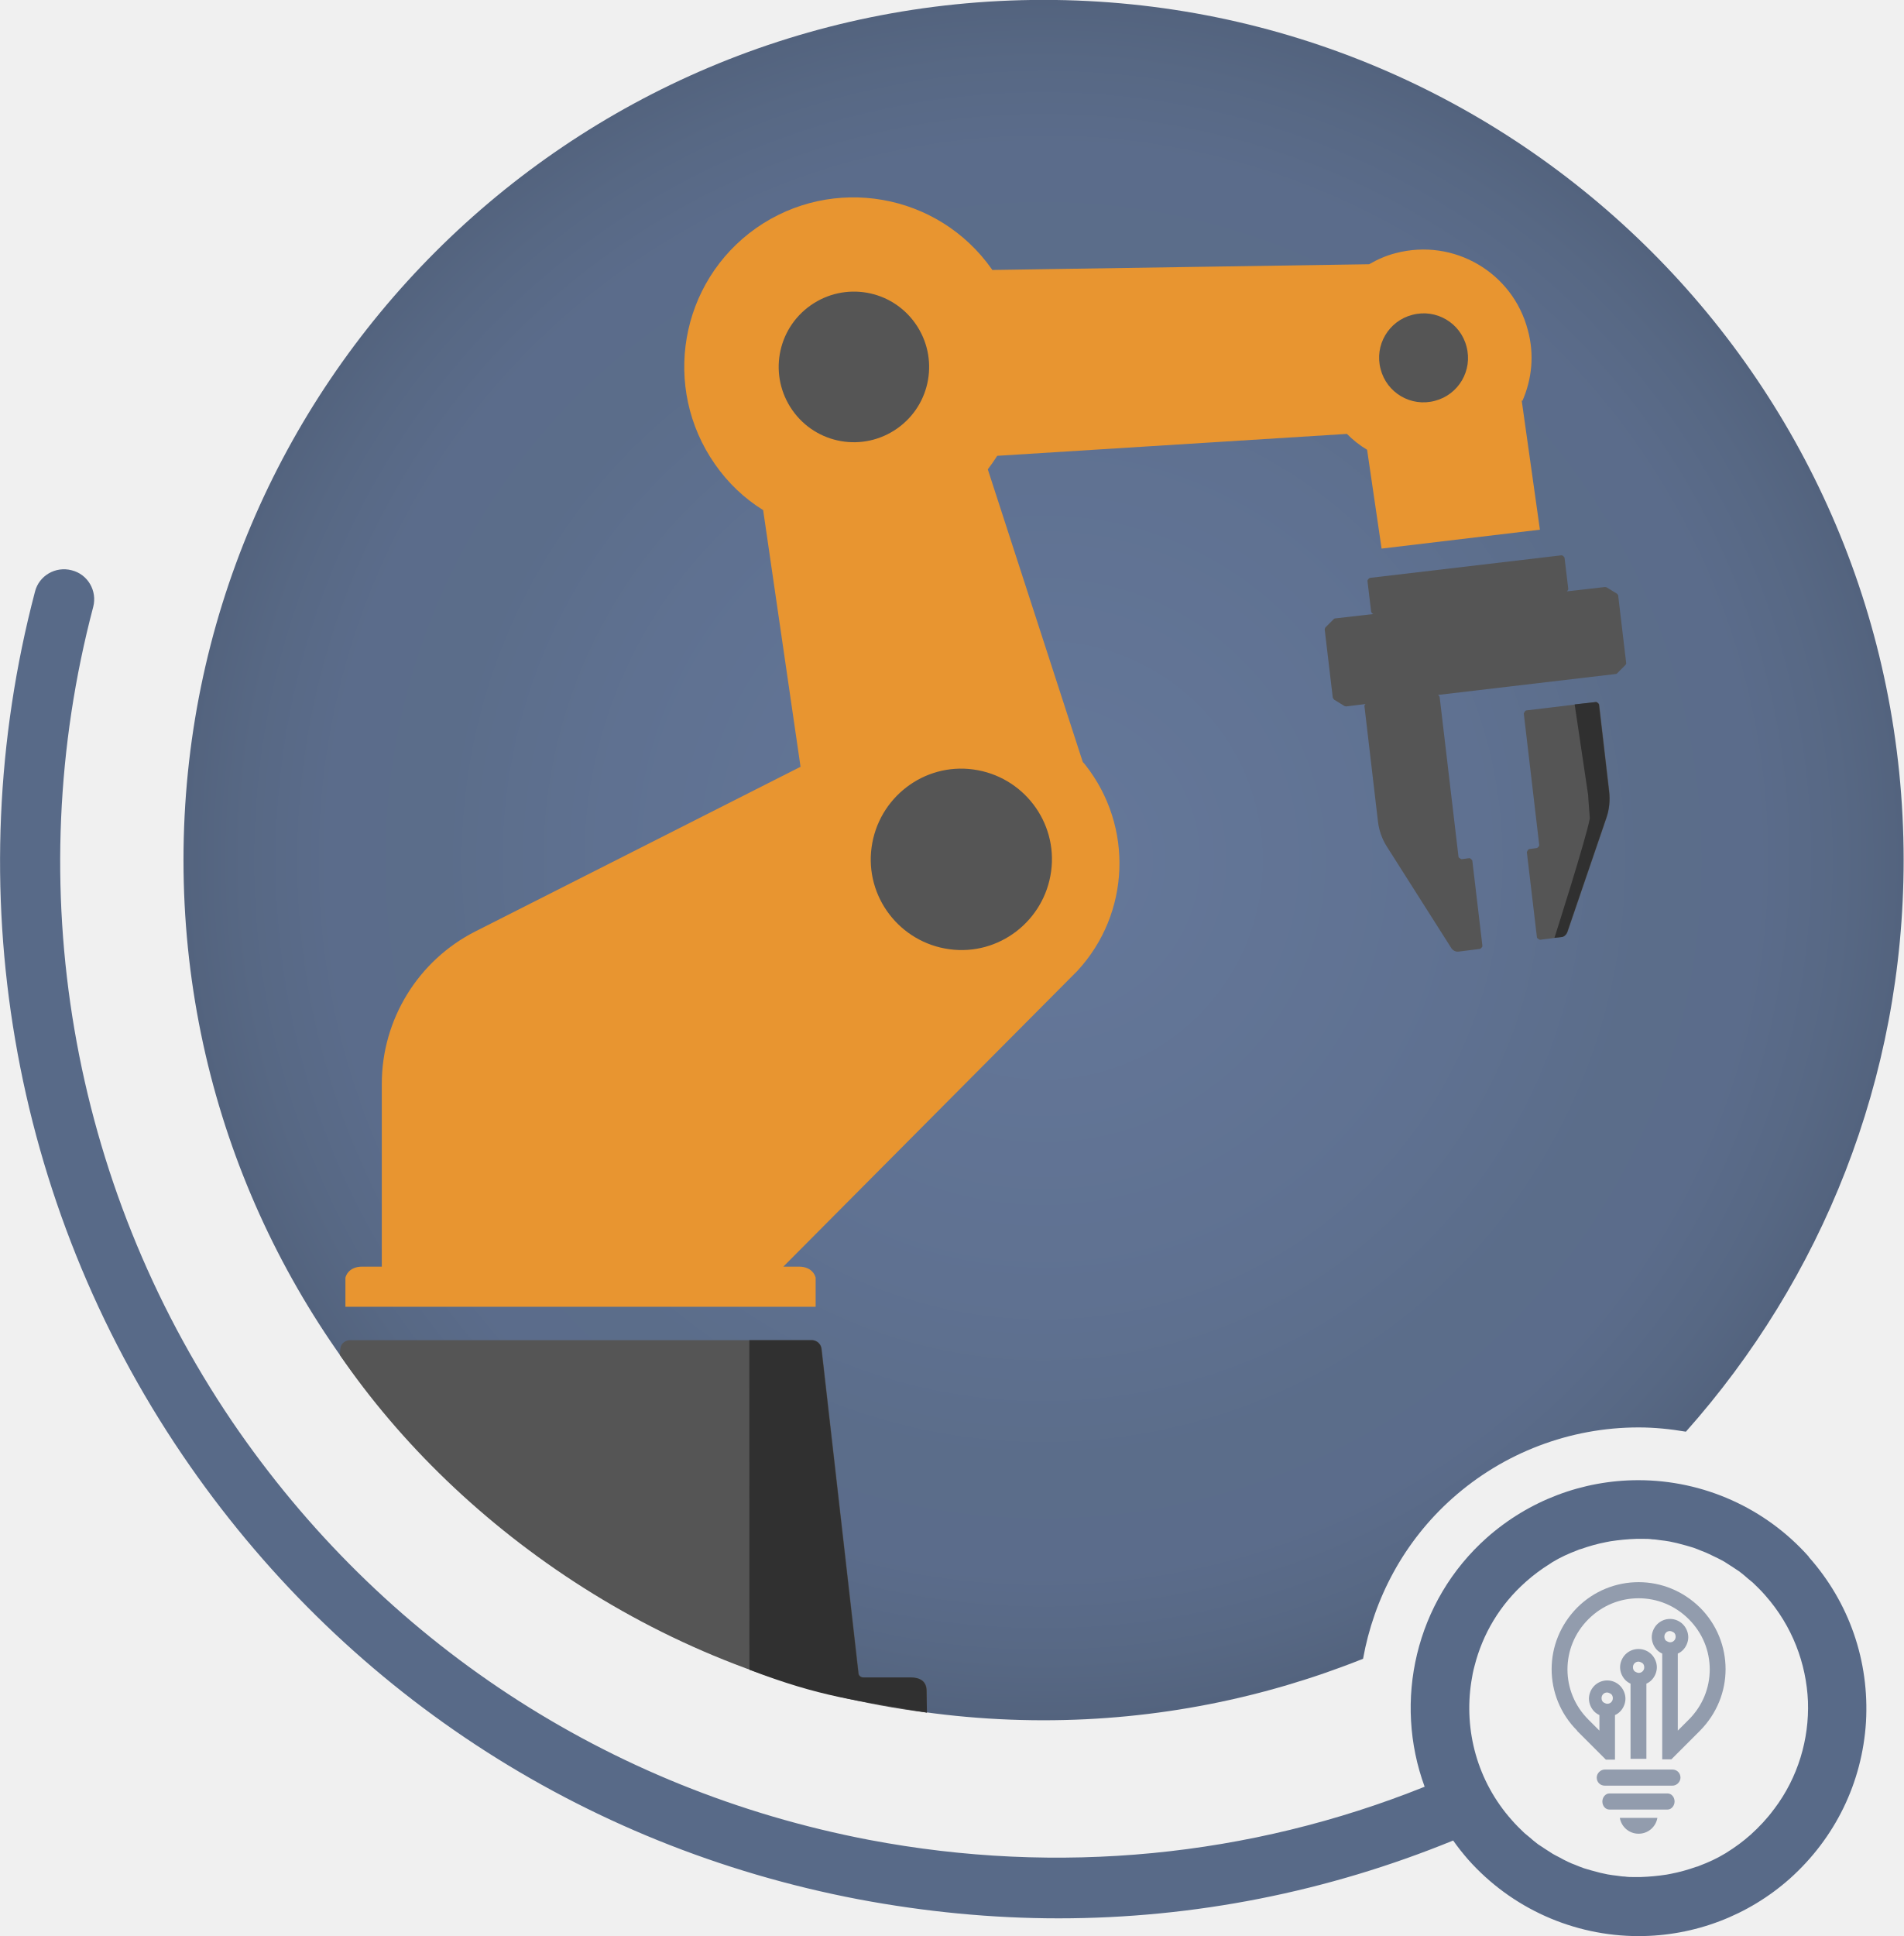
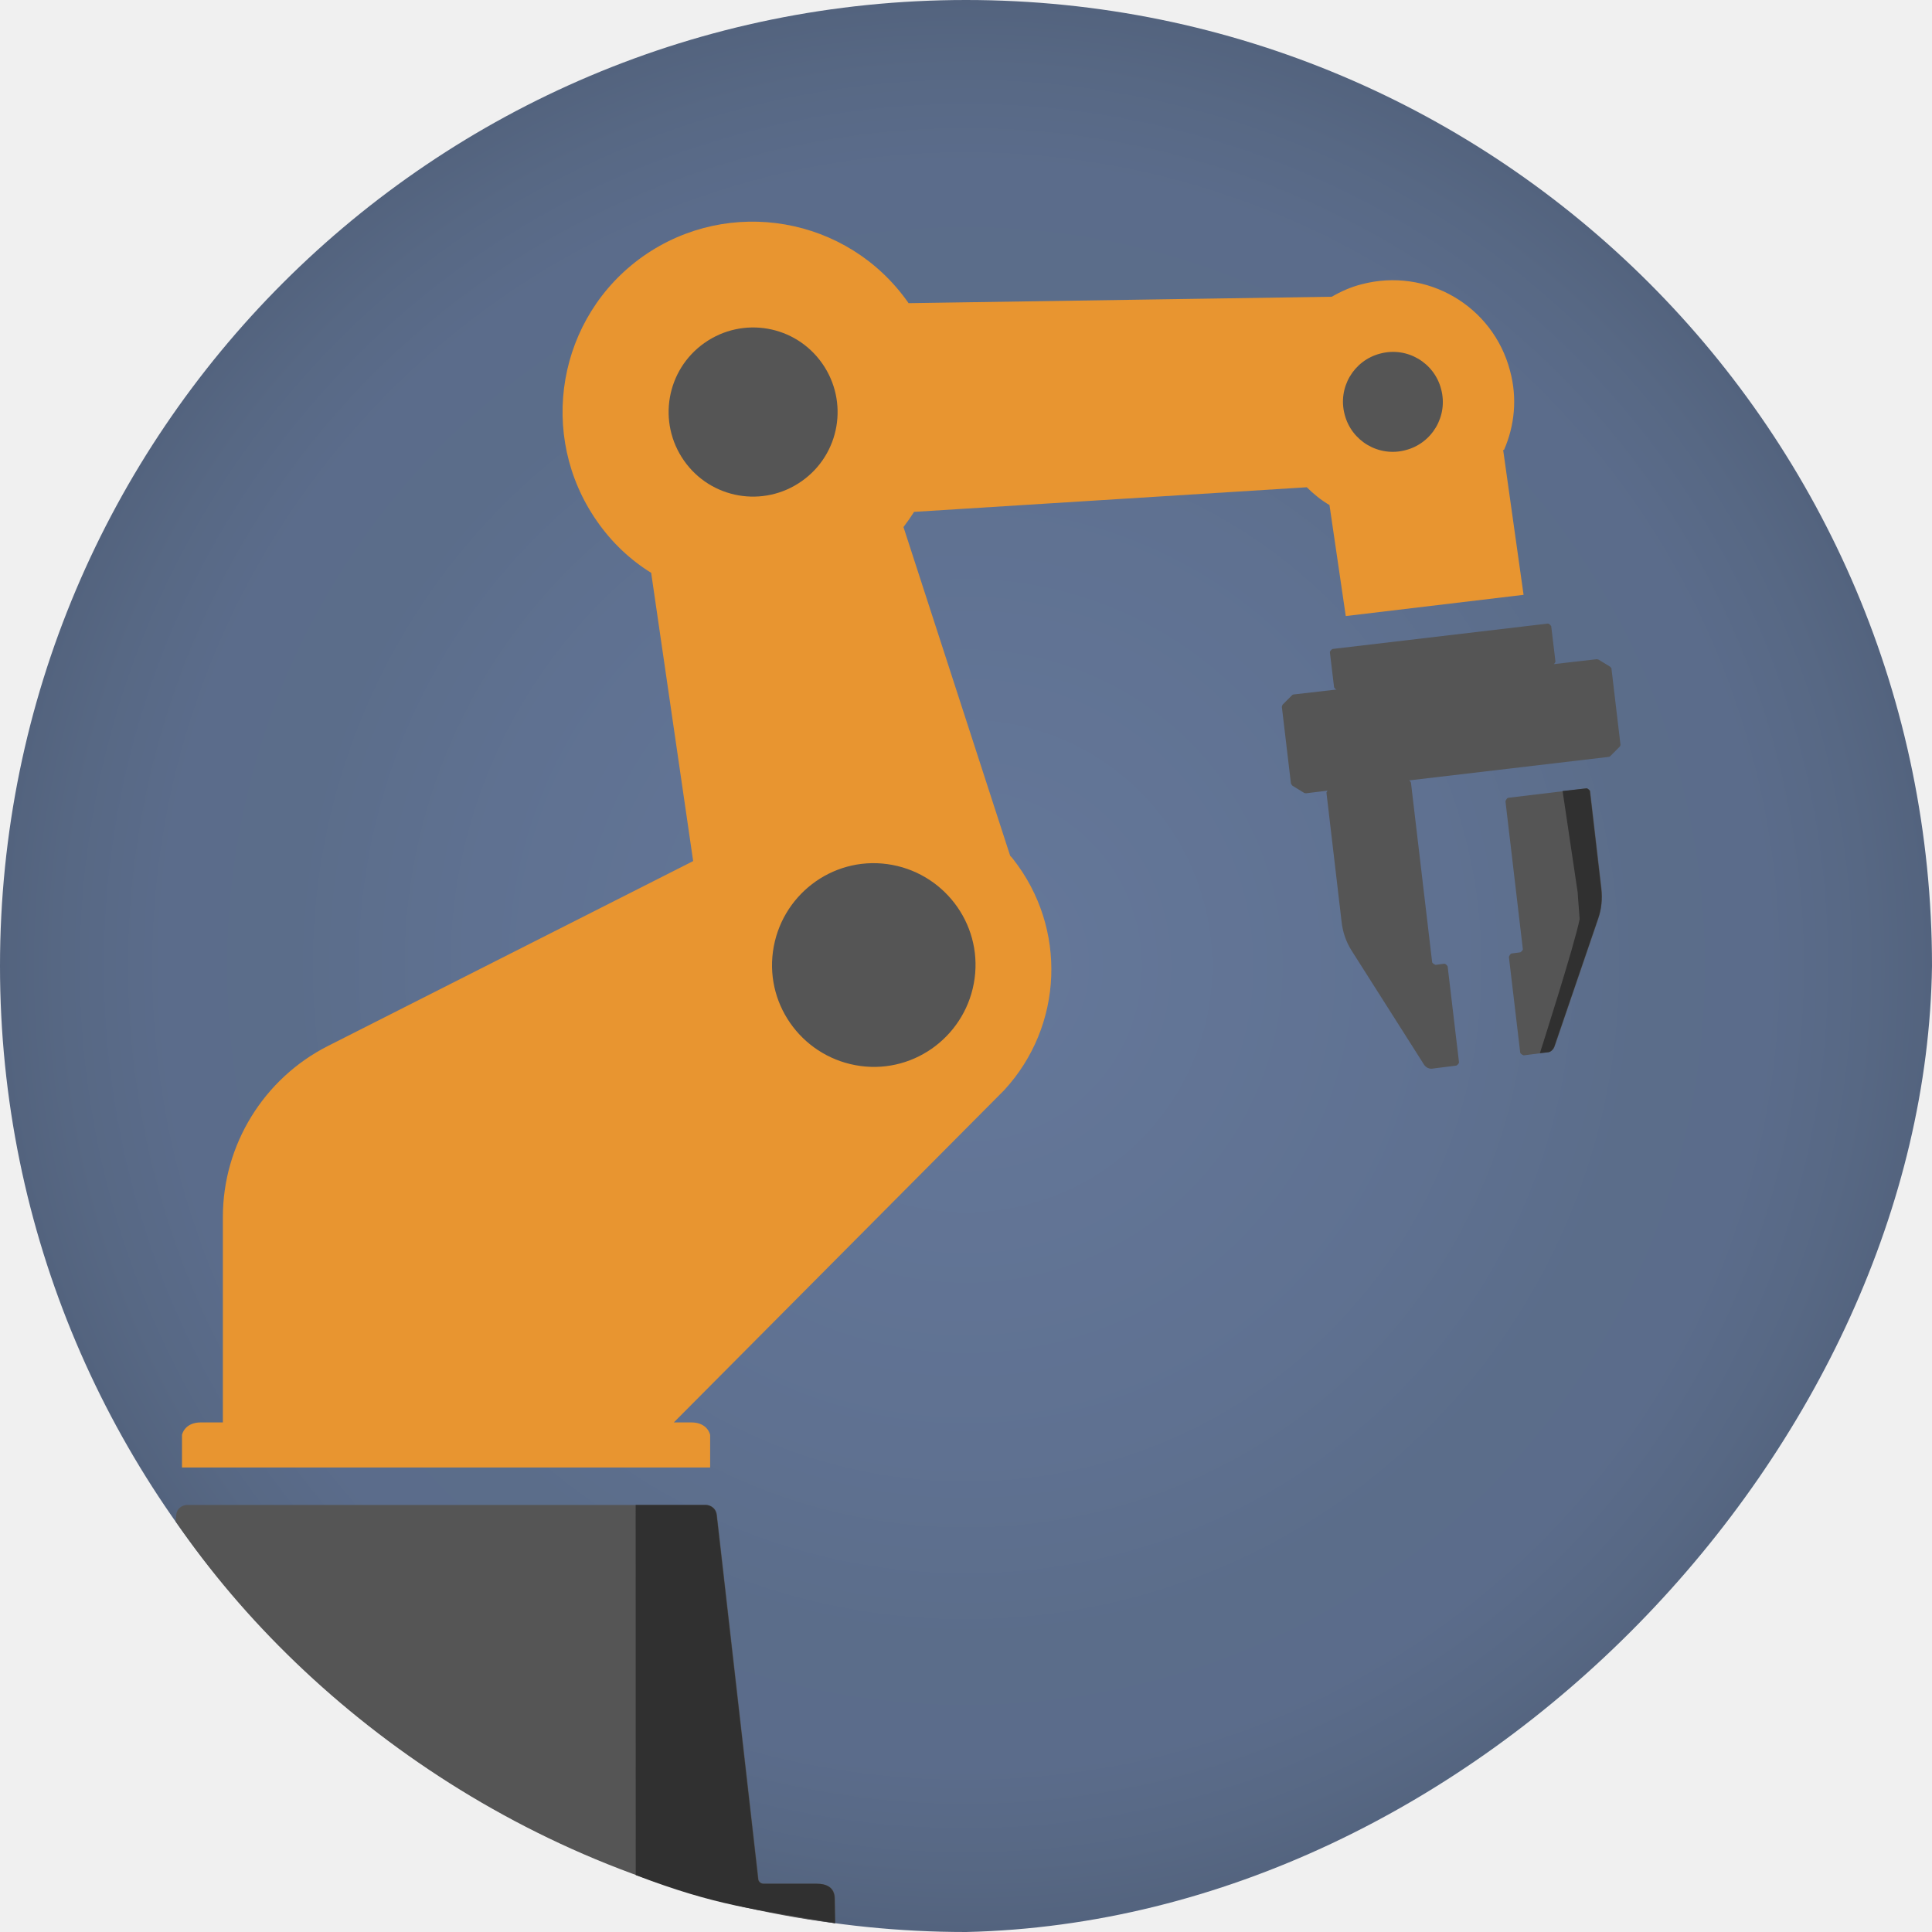
- <svg xmlns="http://www.w3.org/2000/svg" width="18.762mm" height="19.079mm" viewBox="0 0 18.762 19.079" version="1.1" id="svg43979">
-   <defs id="defs43976">
-     <radialGradient id="radial-gradient" cx="38.88" cy="32.04" fx="38.88" fy="32.04" r="32.04" gradientUnits="userSpaceOnUse" gradientTransform="matrix(0.2645833,0,0,0.2645833,187.596,273.512)">
-       <stop offset="0" stop-color="#1976d2" id="stop1154" style="stop-color:#65789a;stop-opacity:1" />
-       <stop offset=".51" stop-color="#1874d0" id="stop1156" style="stop-color:#5f7191;stop-opacity:1" />
-       <stop offset=".7" stop-color="#1871c9" id="stop1158" style="stop-color:#5b6d8a;stop-opacity:1" />
-       <stop offset=".83" stop-color="#166abd" id="stop1160" style="stop-color:#5b6c8b;stop-opacity:1" />
-       <stop offset=".93" stop-color="#1461ac" id="stop1162" style="stop-color:#576884;stop-opacity:1" />
-       <stop offset="1" stop-color="#13599e" id="stop1164" style="stop-color:#53637e;stop-opacity:1" />
+ <svg xmlns="http://www.w3.org/2000/svg" xmlns:xlink="http://www.w3.org/1999/xlink" id="artwork" viewBox="0 0 64.08 64.08" version="1.1" width="64.08" height="64.08">
+   <defs id="defs90021">
+     <style id="style90006">
+       .cls-1 {
+         fill: #0e4377;
+       }
+ 
+       .cls-1, .cls-2, .cls-3, .cls-4 {
+         stroke-width: 0px;
+       }
+ 
+       .cls-2 {
+         fill: #1976d2;
+       }
+ 
+       .cls-3 {
+         fill: #fff;
+       }
+ 
+       .cls-4 {
+         fill: url(#radial-gradient);
+       }
+     </style>
+     <radialGradient id="radial-gradient" cx="38.88" cy="32.04" fx="38.88" fy="32.04" r="32.04" gradientUnits="userSpaceOnUse">
+       <stop offset="0" stop-color="#1976d2" id="stop90008" />
+       <stop offset=".51" stop-color="#1874d0" id="stop90010" />
+       <stop offset=".7" stop-color="#1871c9" id="stop90012" />
+       <stop offset=".83" stop-color="#166abd" id="stop90014" />
+       <stop offset=".93" stop-color="#1461ac" id="stop90016" />
+       <stop offset="1" stop-color="#13599e" id="stop90018" />
+     </radialGradient>
+     <radialGradient id="radial-gradient-4" cx="38.88" cy="32.04" fx="38.88" fy="32.04" r="32.04" gradientUnits="userSpaceOnUse" gradientTransform="translate(-6.84)">
+       <stop offset="0" stop-color="#1976d2" id="stop1154" style="stop-color:#848dae;stop-opacity:1" />
+       <stop offset=".51" stop-color="#1874d0" id="stop1156" style="stop-color:#7e90aa;stop-opacity:1" />
+       <stop offset=".7" stop-color="#1871c9" id="stop1158" style="stop-color:#7183a2;stop-opacity:1" />
+       <stop offset=".83" stop-color="#166abd" id="stop1160" style="stop-color:#637897;stop-opacity:1" />
+       <stop offset=".93" stop-color="#1461ac" id="stop1162" style="stop-color:#5d708e;stop-opacity:1" />
+       <stop offset="1" stop-color="#13599e" id="stop1164" style="stop-color:#586b88;stop-opacity:1" />
+     </radialGradient>
+     <radialGradient id="radial-gradient-8" cx="38.88" cy="32.04" fx="38.88" fy="32.04" r="32.04" gradientUnits="userSpaceOnUse" gradientTransform="translate(-6.84)" xlink:href="#radial-gradient-4">
+       <stop offset="0" stop-color="#1976d2" id="stop1154-8" style="stop-color:#929fb7;stop-opacity:1" />
+       <stop offset=".51" stop-color="#1874d0" id="stop1156-9" style="stop-color:#8494ae;stop-opacity:1" />
+       <stop offset=".7" stop-color="#1871c9" id="stop1158-1" style="stop-color:#7887a6;stop-opacity:1" />
+       <stop offset=".83" stop-color="#166abd" id="stop1160-7" style="stop-color:#6e7fa0;stop-opacity:1" />
+       <stop offset=".93" stop-color="#1461ac" id="stop1162-1" style="stop-color:#68809c;stop-opacity:1" />
+       <stop offset="1" stop-color="#13599e" id="stop1164-4" style="stop-color:#617294;stop-opacity:1" />
+     </radialGradient>
+     <radialGradient id="radial-gradient-0" cx="38.88" cy="32.04" fx="38.88" fy="32.04" r="32.04" gradientUnits="userSpaceOnUse" gradientTransform="translate(-6.84)">
+       <stop offset="0" stop-color="#1976d2" id="stop1154-4" style="stop-color:#65789a;stop-opacity:1" />
+       <stop offset=".51" stop-color="#1874d0" id="stop1156-7" style="stop-color:#5f7191;stop-opacity:1" />
+       <stop offset=".7" stop-color="#1871c9" id="stop1158-9" style="stop-color:#5b6d8a;stop-opacity:1" />
+       <stop offset=".83" stop-color="#166abd" id="stop1160-0" style="stop-color:#5b6c8b;stop-opacity:1" />
+       <stop offset=".93" stop-color="#1461ac" id="stop1162-10" style="stop-color:#576884;stop-opacity:1" />
+       <stop offset="1" stop-color="#13599e" id="stop1164-9" style="stop-color:#53637e;stop-opacity:1" />
    </radialGradient>
  </defs>
-   <g id="layer1" transform="translate(-187.5985,-273.512)">
-     <path class="cls-5" d="m 201.913,288.278 c 0.505,-0.45 1.159,-0.699 1.836,-0.699 v 0 c 0.156,0 0.312,0.016 0.466,0.042 1.333,-1.498 2.146,-3.471 2.146,-5.633 0,-4.683 -3.797,-8.477 -8.477,-8.477 -4.68,0 -8.477,3.794 -8.477,8.477 0,4.683 3.794,8.477 8.477,8.477 1.114,0 2.175,-0.217 3.149,-0.606 0.106,-0.59 0.4,-1.154 0.881,-1.582 z" id="path1195" style="fill:url(#radial-gradient);stroke-width:0px" />
-     <g id="g92492" transform="matrix(0.2735208,0,0,0.2699319,186.8022,273.1525)">
-       <path class="cls-4" d="m 57.771,15.966 c 0.34,-0.788 0.437,-1.687 0.194,-2.586 -0.546,-2.106 -2.671,-3.362 -4.758,-2.807 -0.34,0.086 -0.668,0.234 -0.959,0.406 l -13.583,0.209 c 0,0 0,-0.012 -0.012,-0.025 -1.942,-2.795 -5.742,-3.46 -8.497,-1.502 -2.756,1.97 -3.411,5.824 -1.481,8.619 0.473,0.69 1.068,1.256 1.736,1.675 l 1.347,9.371 -11.714,6.009 c -2.064,1.059 -3.375,3.214 -3.375,5.566 v 6.674 h -0.704 c -0.534,0 -0.607,0.406 -0.607,0.406 v 1.059 H 32.303 v -1.059 c 0,0 -0.073,-0.406 -0.607,-0.406 h -0.558 l 10.597,-10.799 c 1.906,-2.093 2.027,-5.27 0.291,-7.511 -0.024,-0.037 -0.061,-0.074 -0.097,-0.111 l -3.423,-10.688 c 0.121,-0.16 0.231,-0.32 0.34,-0.493 l 12.6,-0.8 c 0.219,0.222 0.461,0.419 0.728,0.579 l 0.522,3.608 5.705,-0.69 -0.656,-4.716 z" id="path1197" style="fill:#e89530;fill-opacity:1" />
-       <path class="cls-4" d="m 61.23,23.083 c 0,0 -0.024,-0.049 -0.049,-0.074 l -0.376,-0.234 c 0,0 -0.036,-0.012 -0.061,-0.012 L 59.373,22.923 c 0,0 0.061,-0.062 0.049,-0.099 l -0.134,-1.133 c 0,0 -0.049,-0.086 -0.109,-0.086 l -6.907,0.825 c 0,0 -0.085,0.049 -0.085,0.111 l 0.134,1.133 c 0,0 0.036,0.074 0.085,0.074 L 51.034,23.908 c 0,0 -0.036,0 -0.061,0.025 l -0.303,0.308 c 0,0 -0.024,0.049 -0.024,0.074 l 0.291,2.487 c 0,0 0.024,0.049 0.049,0.074 l 0.376,0.234 c 0,0 0.036,0.012 0.061,0.012 l 0.692,-0.086 c 0,0 -0.049,0.049 -0.036,0.086 l 0.486,4.199 c 0.036,0.32 0.146,0.64 0.316,0.911 l 2.331,3.719 c 0.061,0.086 0.158,0.135 0.255,0.123 l 0.777,-0.099 c 0,0 0.085,-0.049 0.085,-0.111 l -0.364,-3.115 c 0,0 -0.049,-0.086 -0.109,-0.086 l -0.279,0.037 c 0,0 -0.097,-0.037 -0.109,-0.086 l -0.68,-5.837 c 0,0 -0.024,-0.062 -0.061,-0.074 L 61.121,25.94 c 0,0 0.036,0 0.061,-0.025 l 0.303,-0.308 c 0,0 0.036,-0.049 0.024,-0.074 l -0.291,-2.487 z" id="path1199" style="fill:#555555;fill-opacity:1" />
-       <path class="cls-4" d="m 23.842,50.259 h -7.587 -0.74 c -0.085,0 -0.316,0.062 -0.34,0.32 l -0.02,0.218 c 4.331,6.42 12.055,11.912 21.158,13.059 l -0.004,-0.804 c -0.002,-0.357 -0.255,-0.48 -0.583,-0.48 h -1.699 c -0.085,0 -0.158,-0.062 -0.17,-0.135 L 32.522,50.579 c -0.036,-0.259 -0.255,-0.32 -0.34,-0.32 h -0.74 -7.587 z" id="path1201" style="fill:#555555;fill-opacity:1" />
-       <path class="cls-2" d="m 29.916,62.292 c 2.599,1.006 3.803,1.107 6.397,1.565 l -0.016,-0.804 c -0.007,-0.357 -0.255,-0.48 -0.583,-0.48 H 34.015 c -0.085,0 -0.158,-0.062 -0.17,-0.135 L 32.51,50.579 c -0.036,-0.259 -0.255,-0.32 -0.34,-0.32 h -0.74 -1.517" id="path1203" style="fill:#303030;fill-opacity:1" />
-       <path class="cls-2" d="m 31.466,16.31 c -0.862,-1.244 -0.571,-2.955 0.656,-3.83 1.226,-0.874 2.913,-0.579 3.775,0.665 0.862,1.244 0.571,2.955 -0.656,3.83 -1.226,0.874 -2.913,0.579 -3.775,-0.665 z" id="path1205" style="fill:#555555;fill-opacity:1" />
-       <path class="cls-2" d="m 40.788,33.143 c -0.243,1.81 -1.882,3.091 -3.666,2.844 -1.784,-0.246 -3.047,-1.909 -2.804,-3.719 0.243,-1.81 1.882,-3.091 3.666,-2.844 1.784,0.246 3.047,1.909 2.804,3.719 z" id="path1207" style="fill:#555555;fill-opacity:1" />
-       <path class="cls-2" d="m 54.615,15.966 c -0.862,0.234 -1.736,-0.296 -1.954,-1.157 -0.231,-0.874 0.291,-1.761 1.141,-1.982 0.862,-0.234 1.736,0.296 1.954,1.157 0.231,0.874 -0.291,1.761 -1.141,1.982 z" id="path1209" style="fill:#555555;fill-opacity:1" />
-       <path class="cls-4" d="m 58.378,32.195 -0.558,-4.815 c 0,0 0.036,-0.099 0.085,-0.111 l 2.525,-0.308 c 0,0 0.097,0.037 0.109,0.086 l 0.364,3.177 c 0.036,0.32 0,0.653 -0.097,0.96 l -1.408,4.174 c -0.036,0.099 -0.121,0.172 -0.218,0.185 l -0.777,0.099 c 0,0 -0.097,-0.037 -0.109,-0.086 l -0.364,-3.115 c 0,0 0.036,-0.099 0.085,-0.111 l 0.279,-0.037 c 0,0 0.085,-0.049 0.085,-0.111 z" id="path1211" style="fill:#555555;fill-opacity:1" />
-       <path class="cls-2" d="m 58.936,35.569 0.231,-0.025 c 0.097,0 0.182,-0.086 0.219,-0.185 l 1.408,-4.174 c 0.109,-0.308 0.134,-0.64 0.097,-0.96 l -0.364,-3.177 c 0,0 -0.049,-0.086 -0.109,-0.086 l -0.765,0.086 0.486,3.312 c 0,0 0,0.086 0.061,0.85 -0.146,0.788 -1.275,4.359 -1.275,4.359 z" id="path1213" style="fill:#303030;fill-opacity:1" />
-     </g>
-     <path class="cls-3" d="m 205.426,288.853 c -0.426,-0.479 -1.037,-0.754 -1.68,-0.754 -0.55,0 -1.079,0.201 -1.492,0.566 -0.709,0.63 -0.923,1.614 -0.614,2.455 -1.722,0.691 -3.609,0.878 -5.474,0.524 -2.577,-0.492 -4.807,-1.958 -6.281,-4.125 -1.593,-2.352 -2.093,-5.276 -1.368,-8.025 0.042,-0.159 -0.053,-0.323 -0.212,-0.362 -0.159,-0.042 -0.323,0.053 -0.362,0.212 -0.767,2.916 -0.238,6.017 1.455,8.509 1.564,2.302 3.929,3.855 6.66,4.376 0.659,0.124 1.318,0.188 1.974,0.188 1.339,0 2.654,-0.262 3.889,-0.767 0.045,0.064 0.095,0.127 0.148,0.188 0.426,0.479 1.037,0.754 1.68,0.754 0.55,0 1.079,-0.201 1.49,-0.566 0.447,-0.4 0.714,-0.947 0.751,-1.545 0.034,-0.598 -0.164,-1.175 -0.564,-1.625 z m -0.344,2.49 c -0.066,0.09 -0.143,0.172 -0.228,0.249 -0.074,0.066 -0.153,0.124 -0.235,0.175 -0.008,0.005 -0.016,0.011 -0.021,0.013 -0.079,0.048 -0.161,0.085 -0.243,0.116 -0.013,0.005 -0.024,0.011 -0.037,0.013 -0.082,0.029 -0.167,0.053 -0.251,0.069 -0.013,0.003 -0.029,0.005 -0.042,0.008 -0.085,0.013 -0.169,0.021 -0.257,0.024 -0.021,0 -0.042,0 -0.064,0 -0.032,0 -0.061,0 -0.093,-0.005 -0.024,0 -0.05,-0.005 -0.074,-0.008 -0.032,-0.003 -0.061,-0.008 -0.093,-0.013 -0.024,-0.005 -0.048,-0.011 -0.074,-0.016 -0.029,-0.008 -0.061,-0.016 -0.09,-0.024 -0.024,-0.008 -0.048,-0.013 -0.071,-0.021 -0.029,-0.011 -0.058,-0.021 -0.087,-0.034 -0.024,-0.008 -0.045,-0.018 -0.069,-0.029 -0.029,-0.013 -0.058,-0.029 -0.087,-0.045 -0.021,-0.011 -0.042,-0.021 -0.064,-0.034 -0.029,-0.018 -0.058,-0.037 -0.087,-0.056 -0.018,-0.013 -0.037,-0.024 -0.056,-0.037 -0.032,-0.024 -0.061,-0.048 -0.09,-0.074 -0.016,-0.013 -0.029,-0.024 -0.045,-0.037 -0.042,-0.04 -0.085,-0.082 -0.124,-0.127 -0.344,-0.386 -0.474,-0.889 -0.4,-1.365 0.008,-0.053 0.018,-0.106 0.032,-0.156 0.079,-0.312 0.249,-0.603 0.508,-0.831 0,0 0,0 0,0 0.074,-0.066 0.153,-0.124 0.235,-0.175 0.008,-0.005 0.016,-0.011 0.024,-0.016 0.079,-0.048 0.161,-0.085 0.243,-0.116 0.013,-0.005 0.024,-0.011 0.037,-0.013 0.082,-0.029 0.167,-0.053 0.251,-0.069 0.013,-0.003 0.029,-0.005 0.042,-0.008 0.085,-0.013 0.169,-0.021 0.257,-0.024 0.021,0 0.042,0 0.064,0 0.032,0 0.061,0 0.093,0.005 0.024,0 0.05,0.005 0.074,0.008 0.032,0.003 0.061,0.008 0.093,0.013 0.024,0.005 0.048,0.011 0.074,0.016 0.029,0.008 0.061,0.016 0.09,0.024 0.024,0.008 0.048,0.013 0.071,0.021 0.029,0.011 0.058,0.021 0.087,0.034 0.024,0.008 0.045,0.018 0.069,0.029 0.029,0.013 0.058,0.029 0.087,0.042 0.021,0.011 0.042,0.021 0.064,0.034 0.029,0.018 0.058,0.037 0.087,0.056 0.018,0.013 0.037,0.024 0.056,0.037 0.032,0.024 0.061,0.048 0.09,0.074 0.016,0.013 0.029,0.024 0.045,0.037 0.042,0.04 0.085,0.082 0.124,0.127 0.267,0.302 0.405,0.672 0.421,1.045 0.013,0.373 -0.098,0.749 -0.331,1.058 z" id="path1217" style="fill:#586a88;fill-opacity:1;stroke-width:0px" />
-     <g id="g1227" transform="matrix(0.2645833,0,0,0.2645833,187.596,273.512)">
-       <path class="cls-3" d="M 58.76,64.46 C 58.13,63.83 57.81,63 57.81,62.17 c 0,-0.83 0.32,-1.65 0.95,-2.29 0.63,-0.63 1.46,-0.95 2.29,-0.95 0.83,0 1.65,0.32 2.29,0.95 0.63,0.63 0.95,1.46 0.95,2.29 0,0.83 -0.32,1.65 -0.95,2.29 l -1.07,1.07 h -0.34 v -3.94 c -0.07,-0.03 -0.14,-0.08 -0.19,-0.13 v 0 c -0.12,-0.12 -0.2,-0.3 -0.2,-0.48 0,-0.18 0.08,-0.36 0.2,-0.48 v 0 c 0.12,-0.12 0.29,-0.2 0.48,-0.2 0.19,0 0.36,0.08 0.48,0.2 v 0 c 0.12,0.12 0.2,0.3 0.2,0.48 0,0.18 -0.08,0.36 -0.2,0.48 -0.06,0.06 -0.12,0.1 -0.19,0.13 v 2.87 l 0.41,-0.41 c 0.52,-0.52 0.78,-1.19 0.78,-1.87 0,-0.68 -0.26,-1.35 -0.78,-1.87 -0.52,-0.52 -1.19,-0.78 -1.87,-0.78 -0.68,0 -1.35,0.26 -1.87,0.78 -0.52,0.52 -0.78,1.19 -0.78,1.87 0,0.68 0.26,1.35 0.78,1.87 l 0.41,0.41 V 63.88 C 59.52,63.85 59.45,63.8 59.4,63.75 v 0 c -0.12,-0.12 -0.2,-0.3 -0.2,-0.48 0,-0.18 0.08,-0.36 0.2,-0.48 v 0 c 0.12,-0.12 0.29,-0.2 0.48,-0.2 0.19,0 0.36,0.08 0.48,0.2 v 0 c 0.12,0.12 0.2,0.3 0.2,0.48 0,0.18 -0.08,0.36 -0.2,0.48 -0.06,0.06 -0.12,0.1 -0.19,0.13 v 1.66 h -0.34 l -1.07,-1.07 v 0 z m 3.61,-3.65 v 0 c 0,0 -0.09,-0.06 -0.15,-0.06 -0.06,0 -0.11,0.02 -0.15,0.06 -0.04,0.04 -0.06,0.09 -0.06,0.15 0,0.06 0.02,0.11 0.06,0.15 v 0 c 0,0 0.09,0.06 0.15,0.06 0.06,0 0.11,-0.02 0.15,-0.06 0.04,-0.04 0.06,-0.09 0.06,-0.15 0,-0.06 -0.02,-0.11 -0.06,-0.15 z m -2.34,2.29 v 0 c 0,0 -0.09,-0.06 -0.15,-0.06 -0.06,0 -0.11,0.02 -0.15,0.06 -0.04,0.04 -0.06,0.09 -0.06,0.15 0,0.06 0.02,0.11 0.06,0.15 v 0 c 0,0 0.09,0.06 0.15,0.06 0.06,0 0.11,-0.02 0.15,-0.06 0.04,-0.04 0.06,-0.09 0.06,-0.15 0,-0.06 -0.02,-0.11 -0.06,-0.15 z m 1.02,-1.68 c 0.19,0 0.36,0.08 0.48,0.2 v 0 c 0.12,0.12 0.2,0.3 0.2,0.48 0,0.18 -0.08,0.36 -0.2,0.48 -0.06,0.06 -0.12,0.1 -0.19,0.13 v 2.8 h -0.59 v -2.8 c -0.07,-0.03 -0.14,-0.08 -0.19,-0.13 v 0 c -0.12,-0.12 -0.2,-0.3 -0.2,-0.48 0,-0.18 0.08,-0.36 0.2,-0.48 v 0 c 0.12,-0.12 0.29,-0.2 0.48,-0.2 z m 0.15,0.53 v 0 c 0,0 -0.09,-0.06 -0.15,-0.06 -0.06,0 -0.11,0.02 -0.15,0.06 -0.04,0.04 -0.06,0.09 -0.06,0.15 0,0.06 0.02,0.11 0.06,0.15 v 0 c 0,0 0.09,0.06 0.15,0.06 0.06,0 0.11,-0.02 0.15,-0.06 0.04,-0.04 0.06,-0.09 0.06,-0.15 0,-0.06 -0.02,-0.11 -0.06,-0.15 z" id="path1219" style="fill:#929cad;fill-opacity:1" />
-       <path class="cls-3" d="m 59.79,65.91 h 2.52 c 0.17,0 0.3,0.13 0.3,0.3 v 0 c 0,0.16 -0.14,0.3 -0.3,0.3 h -2.52 c -0.17,0 -0.3,-0.13 -0.3,-0.3 v 0 c 0,-0.16 0.14,-0.3 0.3,-0.3 z" id="path1221" style="fill:#929cad;fill-opacity:1" />
-       <path class="cls-3" d="m 59.96,66.8 h 2.17 c 0.14,0 0.26,0.13 0.26,0.3 v 0 c 0,0.16 -0.12,0.3 -0.26,0.3 h -2.17 c -0.14,0 -0.26,-0.13 -0.26,-0.3 v 0 c 0,-0.16 0.12,-0.3 0.26,-0.3 z" id="path1223" style="fill:#929cad;fill-opacity:1" />
-       <path class="cls-3" d="m 60.35,67.71 h 1.4 c -0.06,0.34 -0.35,0.59 -0.7,0.59 -0.35,0 -0.64,-0.25 -0.7,-0.59 z" id="path1225" style="fill:#929cad;fill-opacity:1" />
-     </g>
+   <path class="cls-5" d="M 64.08,32.04 C 64.08,14.34 49.73,0 32.04,0 14.35,0 0,14.34 0,32.04 0,49.74 14.34,64.08 32.04,64.08 49.016,63.697 63.855,47.89 64.08,32.04 Z" id="path1195" style="fill:url(#radial-gradient-0);stroke-width:0px" />
+   <g id="g92492" transform="matrix(1.03378,0,0,1.020215,-9.840374,-1.35871)">
+     <path class="cls-4" d="m 57.771,15.966 c 0.34,-0.788 0.437,-1.687 0.194,-2.586 -0.546,-2.106 -2.671,-3.362 -4.758,-2.807 -0.34,0.086 -0.668,0.234 -0.959,0.406 l -13.583,0.209 c 0,0 0,-0.012 -0.012,-0.025 -1.942,-2.795 -5.742,-3.46 -8.497,-1.502 -2.756,1.97 -3.411,5.824 -1.481,8.619 0.473,0.69 1.068,1.256 1.736,1.675 l 1.347,9.371 -11.714,6.009 c -2.064,1.059 -3.375,3.214 -3.375,5.566 v 6.674 h -0.704 c -0.534,0 -0.607,0.406 -0.607,0.406 v 1.059 H 32.303 v -1.059 c 0,0 -0.073,-0.406 -0.607,-0.406 h -0.558 l 10.597,-10.799 c 1.906,-2.093 2.027,-5.27 0.291,-7.511 -0.024,-0.037 -0.061,-0.074 -0.097,-0.111 l -3.423,-10.688 c 0.121,-0.16 0.231,-0.32 0.34,-0.493 l 12.6,-0.8 c 0.219,0.222 0.461,0.419 0.728,0.579 l 0.522,3.608 5.705,-0.69 -0.656,-4.716 z" id="path1197" style="fill:#e89530;fill-opacity:1" />
+     <path class="cls-4" d="m 61.23,23.083 c 0,0 -0.024,-0.049 -0.049,-0.074 l -0.376,-0.234 c 0,0 -0.036,-0.012 -0.061,-0.012 L 59.373,22.923 c 0,0 0.061,-0.062 0.049,-0.099 l -0.134,-1.133 c 0,0 -0.049,-0.086 -0.109,-0.086 l -6.907,0.825 c 0,0 -0.085,0.049 -0.085,0.111 l 0.134,1.133 c 0,0 0.036,0.074 0.085,0.074 L 51.034,23.908 c 0,0 -0.036,0 -0.061,0.025 l -0.303,0.308 c 0,0 -0.024,0.049 -0.024,0.074 l 0.291,2.487 c 0,0 0.024,0.049 0.049,0.074 l 0.376,0.234 c 0,0 0.036,0.012 0.061,0.012 l 0.692,-0.086 c 0,0 -0.049,0.049 -0.036,0.086 l 0.486,4.199 c 0.036,0.32 0.146,0.64 0.316,0.911 l 2.331,3.719 c 0.061,0.086 0.158,0.135 0.255,0.123 l 0.777,-0.099 c 0,0 0.085,-0.049 0.085,-0.111 l -0.364,-3.115 c 0,0 -0.049,-0.086 -0.109,-0.086 l -0.279,0.037 c 0,0 -0.097,-0.037 -0.109,-0.086 l -0.68,-5.837 c 0,0 -0.024,-0.062 -0.061,-0.074 L 61.121,25.94 c 0,0 0.036,0 0.061,-0.025 l 0.303,-0.308 c 0,0 0.036,-0.049 0.024,-0.074 l -0.291,-2.487 z" id="path1199" style="fill:#555555;fill-opacity:1" />
+     <path class="cls-4" d="m 23.842,50.259 h -7.587 -0.74 c -0.085,0 -0.316,0.062 -0.34,0.32 l -0.02,0.218 c 4.331,6.42 12.055,11.912 21.158,13.059 l -0.004,-0.804 c -0.002,-0.357 -0.255,-0.48 -0.583,-0.48 h -1.699 c -0.085,0 -0.158,-0.062 -0.17,-0.135 L 32.522,50.579 c -0.036,-0.259 -0.255,-0.32 -0.34,-0.32 h -0.74 -7.587 z" id="path1201" style="fill:#555555;fill-opacity:1" />
+     <path class="cls-2" d="m 29.916,62.292 c 2.599,1.006 3.803,1.107 6.397,1.565 l -0.016,-0.804 c -0.007,-0.357 -0.255,-0.48 -0.583,-0.48 H 34.015 c -0.085,0 -0.158,-0.062 -0.17,-0.135 L 32.51,50.579 c -0.036,-0.259 -0.255,-0.32 -0.34,-0.32 h -0.74 -1.517" id="path1203" style="fill:#303030;fill-opacity:1" />
+     <path class="cls-2" d="m 31.466,16.31 c -0.862,-1.244 -0.571,-2.955 0.656,-3.83 1.226,-0.874 2.913,-0.579 3.775,0.665 0.862,1.244 0.571,2.955 -0.656,3.83 -1.226,0.874 -2.913,0.579 -3.775,-0.665 z" id="path1205" style="fill:#555555;fill-opacity:1" />
+     <path class="cls-2" d="m 40.788,33.143 c -0.243,1.81 -1.882,3.091 -3.666,2.844 -1.784,-0.246 -3.047,-1.909 -2.804,-3.719 0.243,-1.81 1.882,-3.091 3.666,-2.844 1.784,0.246 3.047,1.909 2.804,3.719 z" id="path1207" style="fill:#555555;fill-opacity:1" />
+     <path class="cls-2" d="m 54.615,15.966 c -0.862,0.234 -1.736,-0.296 -1.954,-1.157 -0.231,-0.874 0.291,-1.761 1.141,-1.982 0.862,-0.234 1.736,0.296 1.954,1.157 0.231,0.874 -0.291,1.761 -1.141,1.982 z" id="path1209" style="fill:#555555;fill-opacity:1" />
+     <path class="cls-4" d="m 58.378,32.195 -0.558,-4.815 c 0,0 0.036,-0.099 0.085,-0.111 l 2.525,-0.308 c 0,0 0.097,0.037 0.109,0.086 l 0.364,3.177 c 0.036,0.32 0,0.653 -0.097,0.96 l -1.408,4.174 c -0.036,0.099 -0.121,0.172 -0.218,0.185 l -0.777,0.099 c 0,0 -0.097,-0.037 -0.109,-0.086 l -0.364,-3.115 c 0,0 0.036,-0.099 0.085,-0.111 l 0.279,-0.037 c 0,0 0.085,-0.049 0.085,-0.111 z" id="path1211" style="fill:#555555;fill-opacity:1" />
+     <path class="cls-2" d="m 58.936,35.569 0.231,-0.025 c 0.097,0 0.182,-0.086 0.219,-0.185 l 1.408,-4.174 c 0.109,-0.308 0.134,-0.64 0.097,-0.96 l -0.364,-3.177 c 0,0 -0.049,-0.086 -0.109,-0.086 l -0.765,0.086 0.486,3.312 c 0,0 0,0.086 0.061,0.85 -0.146,0.788 -1.275,4.359 -1.275,4.359 z" id="path1213" style="fill:#303030;fill-opacity:1" />
  </g>
</svg>
